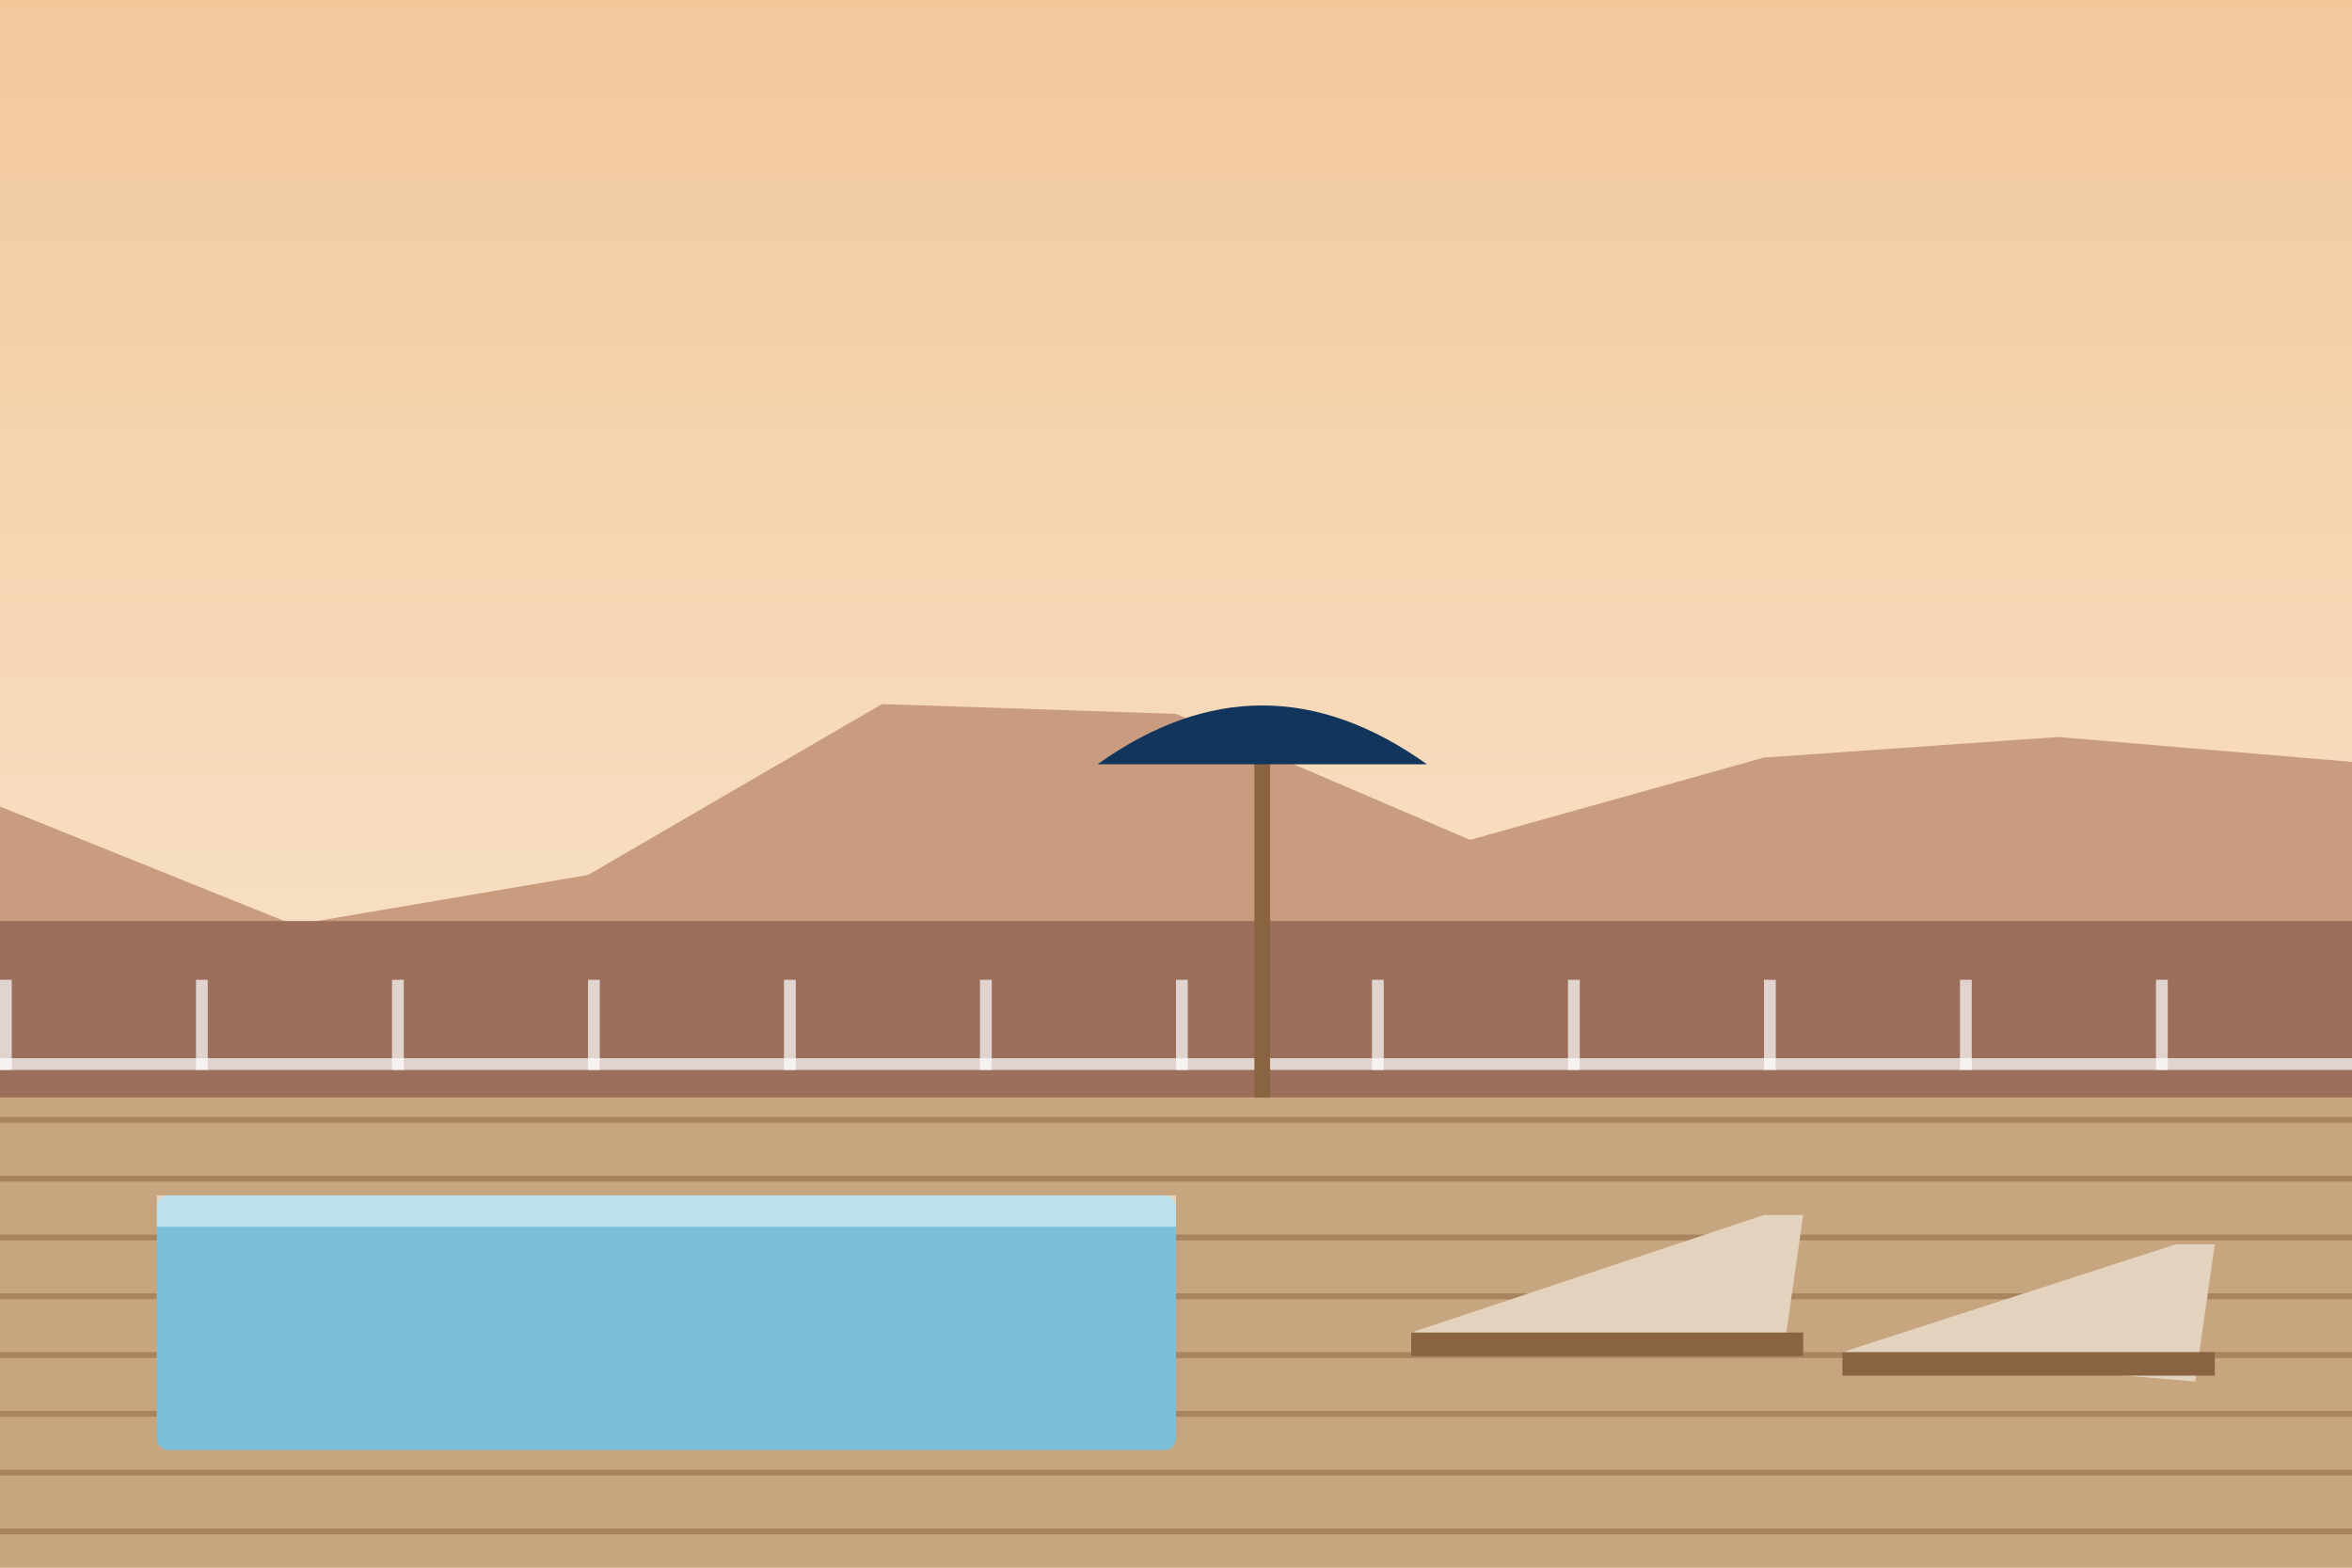
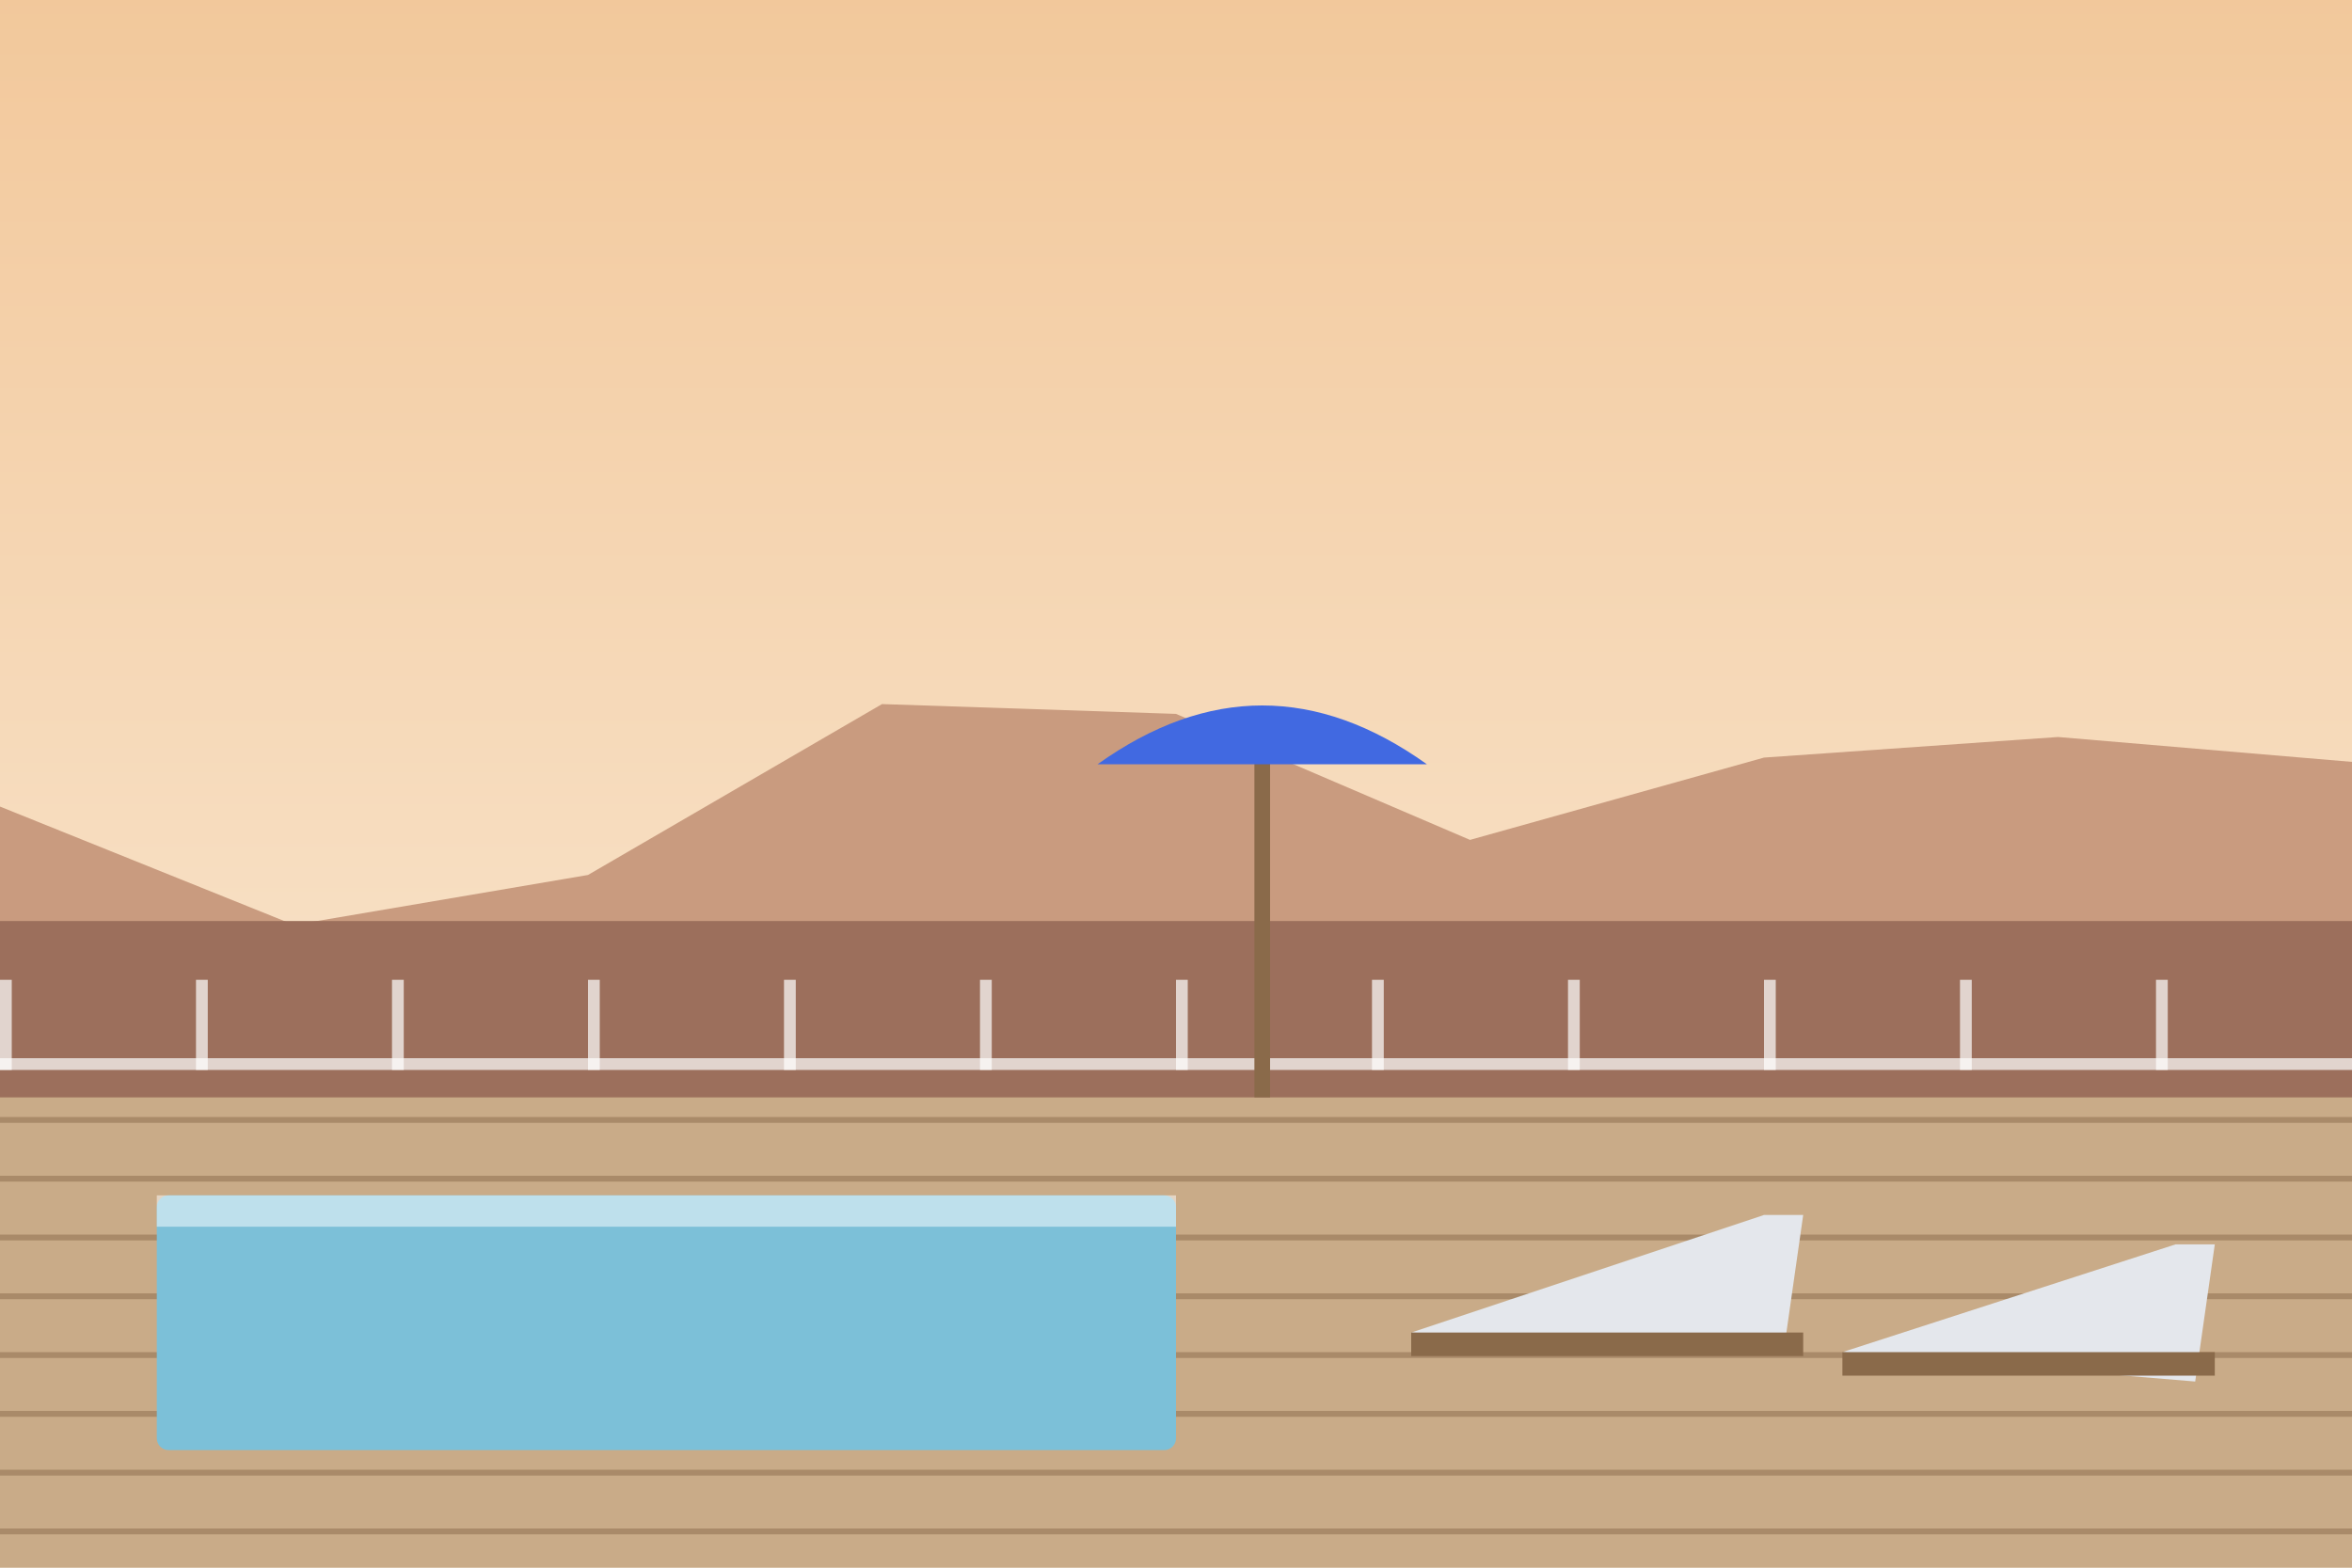
<svg xmlns="http://www.w3.org/2000/svg" viewBox="0 0 1200 800" width="1200" height="800" role="img" aria-label="Illustration of a outdoor terrace scene (Wayfare demo artwork)">
  <defs>
    <linearGradient id="sky" x1="0" y1="0" x2="0" y2="1">
      <stop offset="0" stop-color="#f2c89b" />
      <stop offset="1" stop-color="#fbeedd" />
    </linearGradient>
    <linearGradient id="sea" x1="0" y1="0" x2="0" y2="1">
      <stop offset="0" stop-color="#3f7fa6" />
      <stop offset="1" stop-color="#1f5a80" />
    </linearGradient>
  </defs>
  <rect width="1200" height="800" fill="url(#sky)" />
  <path d="M0 560 L0 411.6 L150 472 L300 446.5 L450 359.3 L600 364.3 L750 428.6 L900 386.6 L1050 376.1 L1200 388.8 L1200 560 Z" fill="#c99b7f" />
  <rect y="470" width="1200" height="120" fill="#9c6f5c" />
-   <rect y="560" width="1200" height="240" fill="#c7a57f" />
-   <rect y="570" width="1200" height="3" fill="#8a6440" opacity="0.5" />
-   <rect y="600" width="1200" height="3" fill="#8a6440" opacity="0.5" />
-   <rect y="630" width="1200" height="3" fill="#8a6440" opacity="0.5" />
-   <rect y="660" width="1200" height="3" fill="#8a6440" opacity="0.5" />
-   <rect y="690" width="1200" height="3" fill="#8a6440" opacity="0.5" />
-   <rect y="720" width="1200" height="3" fill="#8a6440" opacity="0.5" />
-   <rect y="750" width="1200" height="3" fill="#8a6440" opacity="0.5" />
-   <rect y="780" width="1200" height="3" fill="#8a6440" opacity="0.5" />
+   <rect y="560" width="1200" height="240" fill="#c9ab88" />
+   <rect y="570" width="1200" height="3" fill="#8a6a4a" opacity="0.5" />
+   <rect y="600" width="1200" height="3" fill="#8a6a4a" opacity="0.5" />
+   <rect y="630" width="1200" height="3" fill="#8a6a4a" opacity="0.5" />
+   <rect y="660" width="1200" height="3" fill="#8a6a4a" opacity="0.5" />
+   <rect y="690" width="1200" height="3" fill="#8a6a4a" opacity="0.5" />
+   <rect y="720" width="1200" height="3" fill="#8a6a4a" opacity="0.5" />
+   <rect y="750" width="1200" height="3" fill="#8a6a4a" opacity="0.5" />
+   <rect y="780" width="1200" height="3" fill="#8a6a4a" opacity="0.5" />
  <rect x="80" y="610" width="520" height="130" rx="6" fill="#7cc0d8" />
  <rect x="80" y="610" width="520" height="16" fill="#ffffff" opacity="0.5" />
-   <path d="M720 680 l180 -60 l20 0 l-10 70 Z" fill="#e3d2bd" />
-   <rect x="720" y="680" width="200" height="12" fill="#8a6440" />
-   <path d="M940 690 l170 -55 l20 0 l-10 70 Z" fill="#e3d2bd" />
-   <rect x="940" y="690" width="190" height="12" fill="#8a6440" />
+   <path d="M720 680 l180 -60 l20 0 l-10 70 Z" fill="#e4e7ec" />
+   <rect x="720" y="680" width="200" height="12" fill="#8a6a4a" />
+   <path d="M940 690 l170 -55 l20 0 l-10 70 Z" fill="#e4e7ec" />
+   <rect x="940" y="690" width="190" height="12" fill="#8a6a4a" />
  <rect x="0" y="540" width="1200" height="6" fill="#ffffff" opacity="0.7" />
  <rect x="0" y="500" width="6" height="46" fill="#ffffff" opacity="0.7" />
  <rect x="100" y="500" width="6" height="46" fill="#ffffff" opacity="0.7" />
  <rect x="200" y="500" width="6" height="46" fill="#ffffff" opacity="0.7" />
  <rect x="300" y="500" width="6" height="46" fill="#ffffff" opacity="0.7" />
  <rect x="400" y="500" width="6" height="46" fill="#ffffff" opacity="0.7" />
  <rect x="500" y="500" width="6" height="46" fill="#ffffff" opacity="0.7" />
  <rect x="600" y="500" width="6" height="46" fill="#ffffff" opacity="0.7" />
  <rect x="700" y="500" width="6" height="46" fill="#ffffff" opacity="0.7" />
  <rect x="800" y="500" width="6" height="46" fill="#ffffff" opacity="0.7" />
  <rect x="900" y="500" width="6" height="46" fill="#ffffff" opacity="0.7" />
  <rect x="1000" y="500" width="6" height="46" fill="#ffffff" opacity="0.7" />
  <rect x="1100" y="500" width="6" height="46" fill="#ffffff" opacity="0.7" />
  <rect x="1200" y="500" width="6" height="46" fill="#ffffff" opacity="0.7" />
-   <rect x="640" y="380" width="8" height="180" fill="#8a6440" />
-   <path d="M560 390 Q 644 330 728 390 Z" fill="#12355b" />
+   <rect x="640" y="380" width="8" height="180" fill="#8a6a4a" />
+   <path d="M560 390 Q 644 330 728 390 Z" fill="#4169e1" />
</svg>
